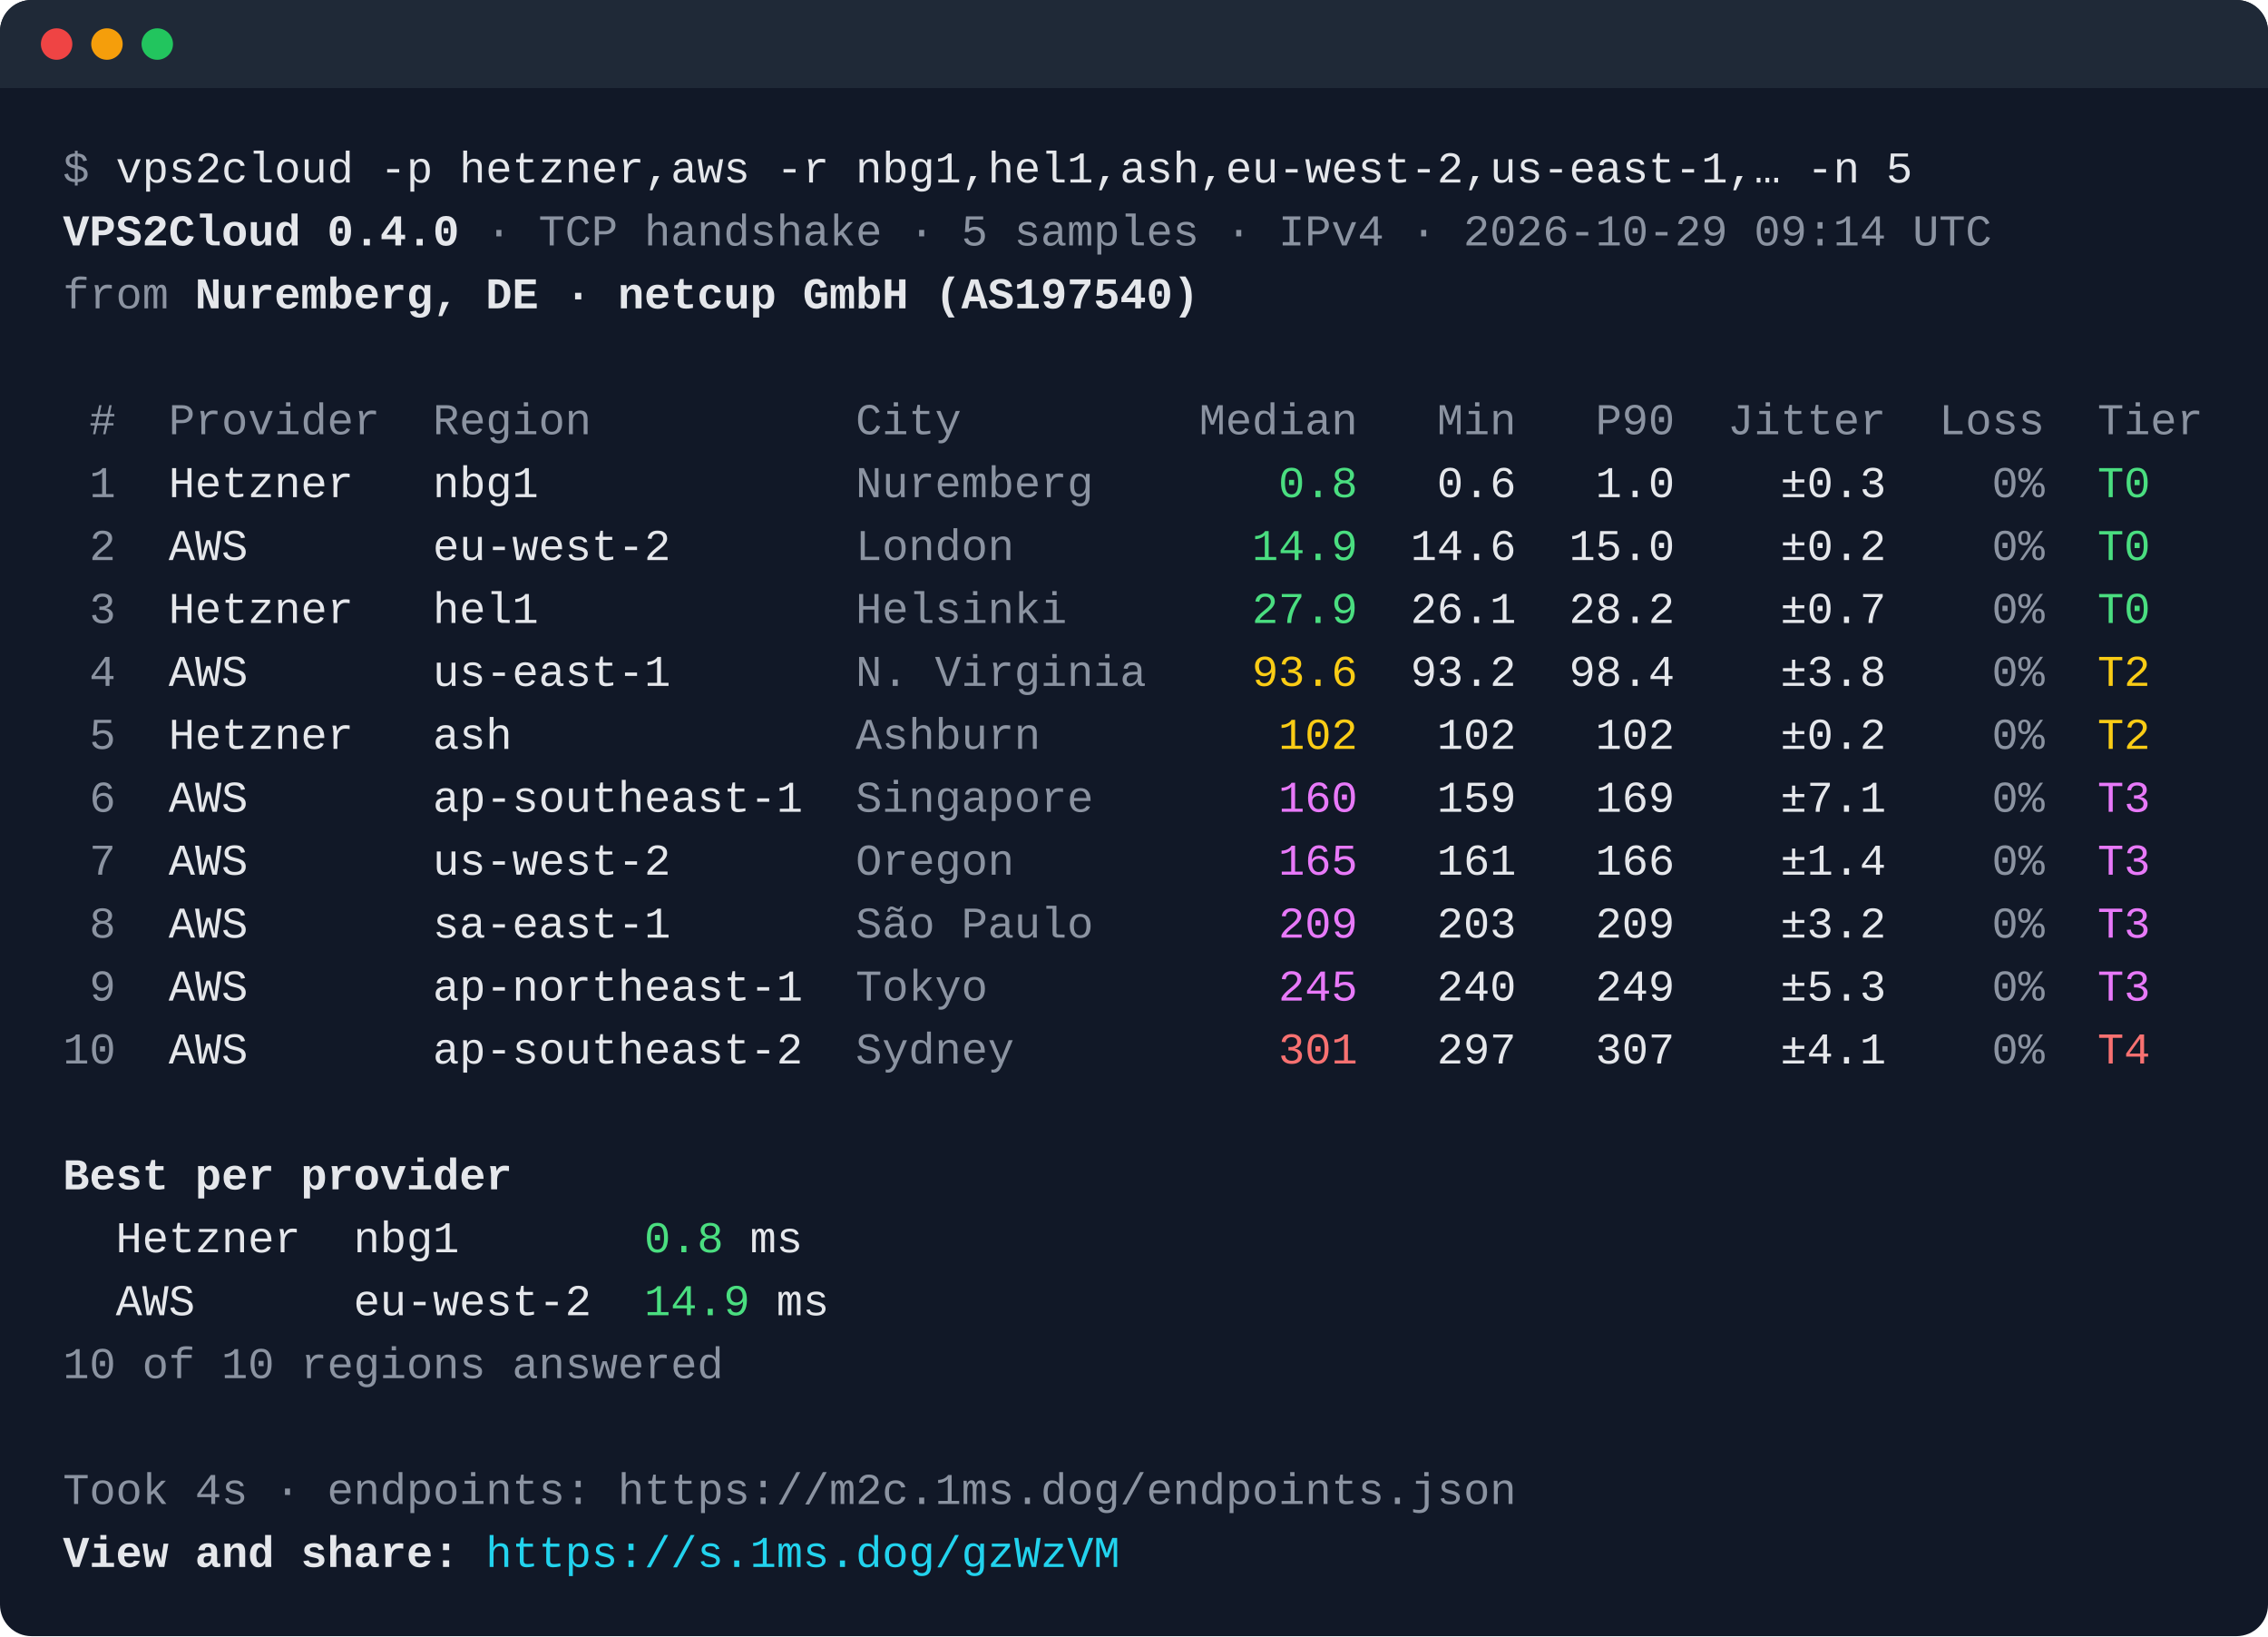
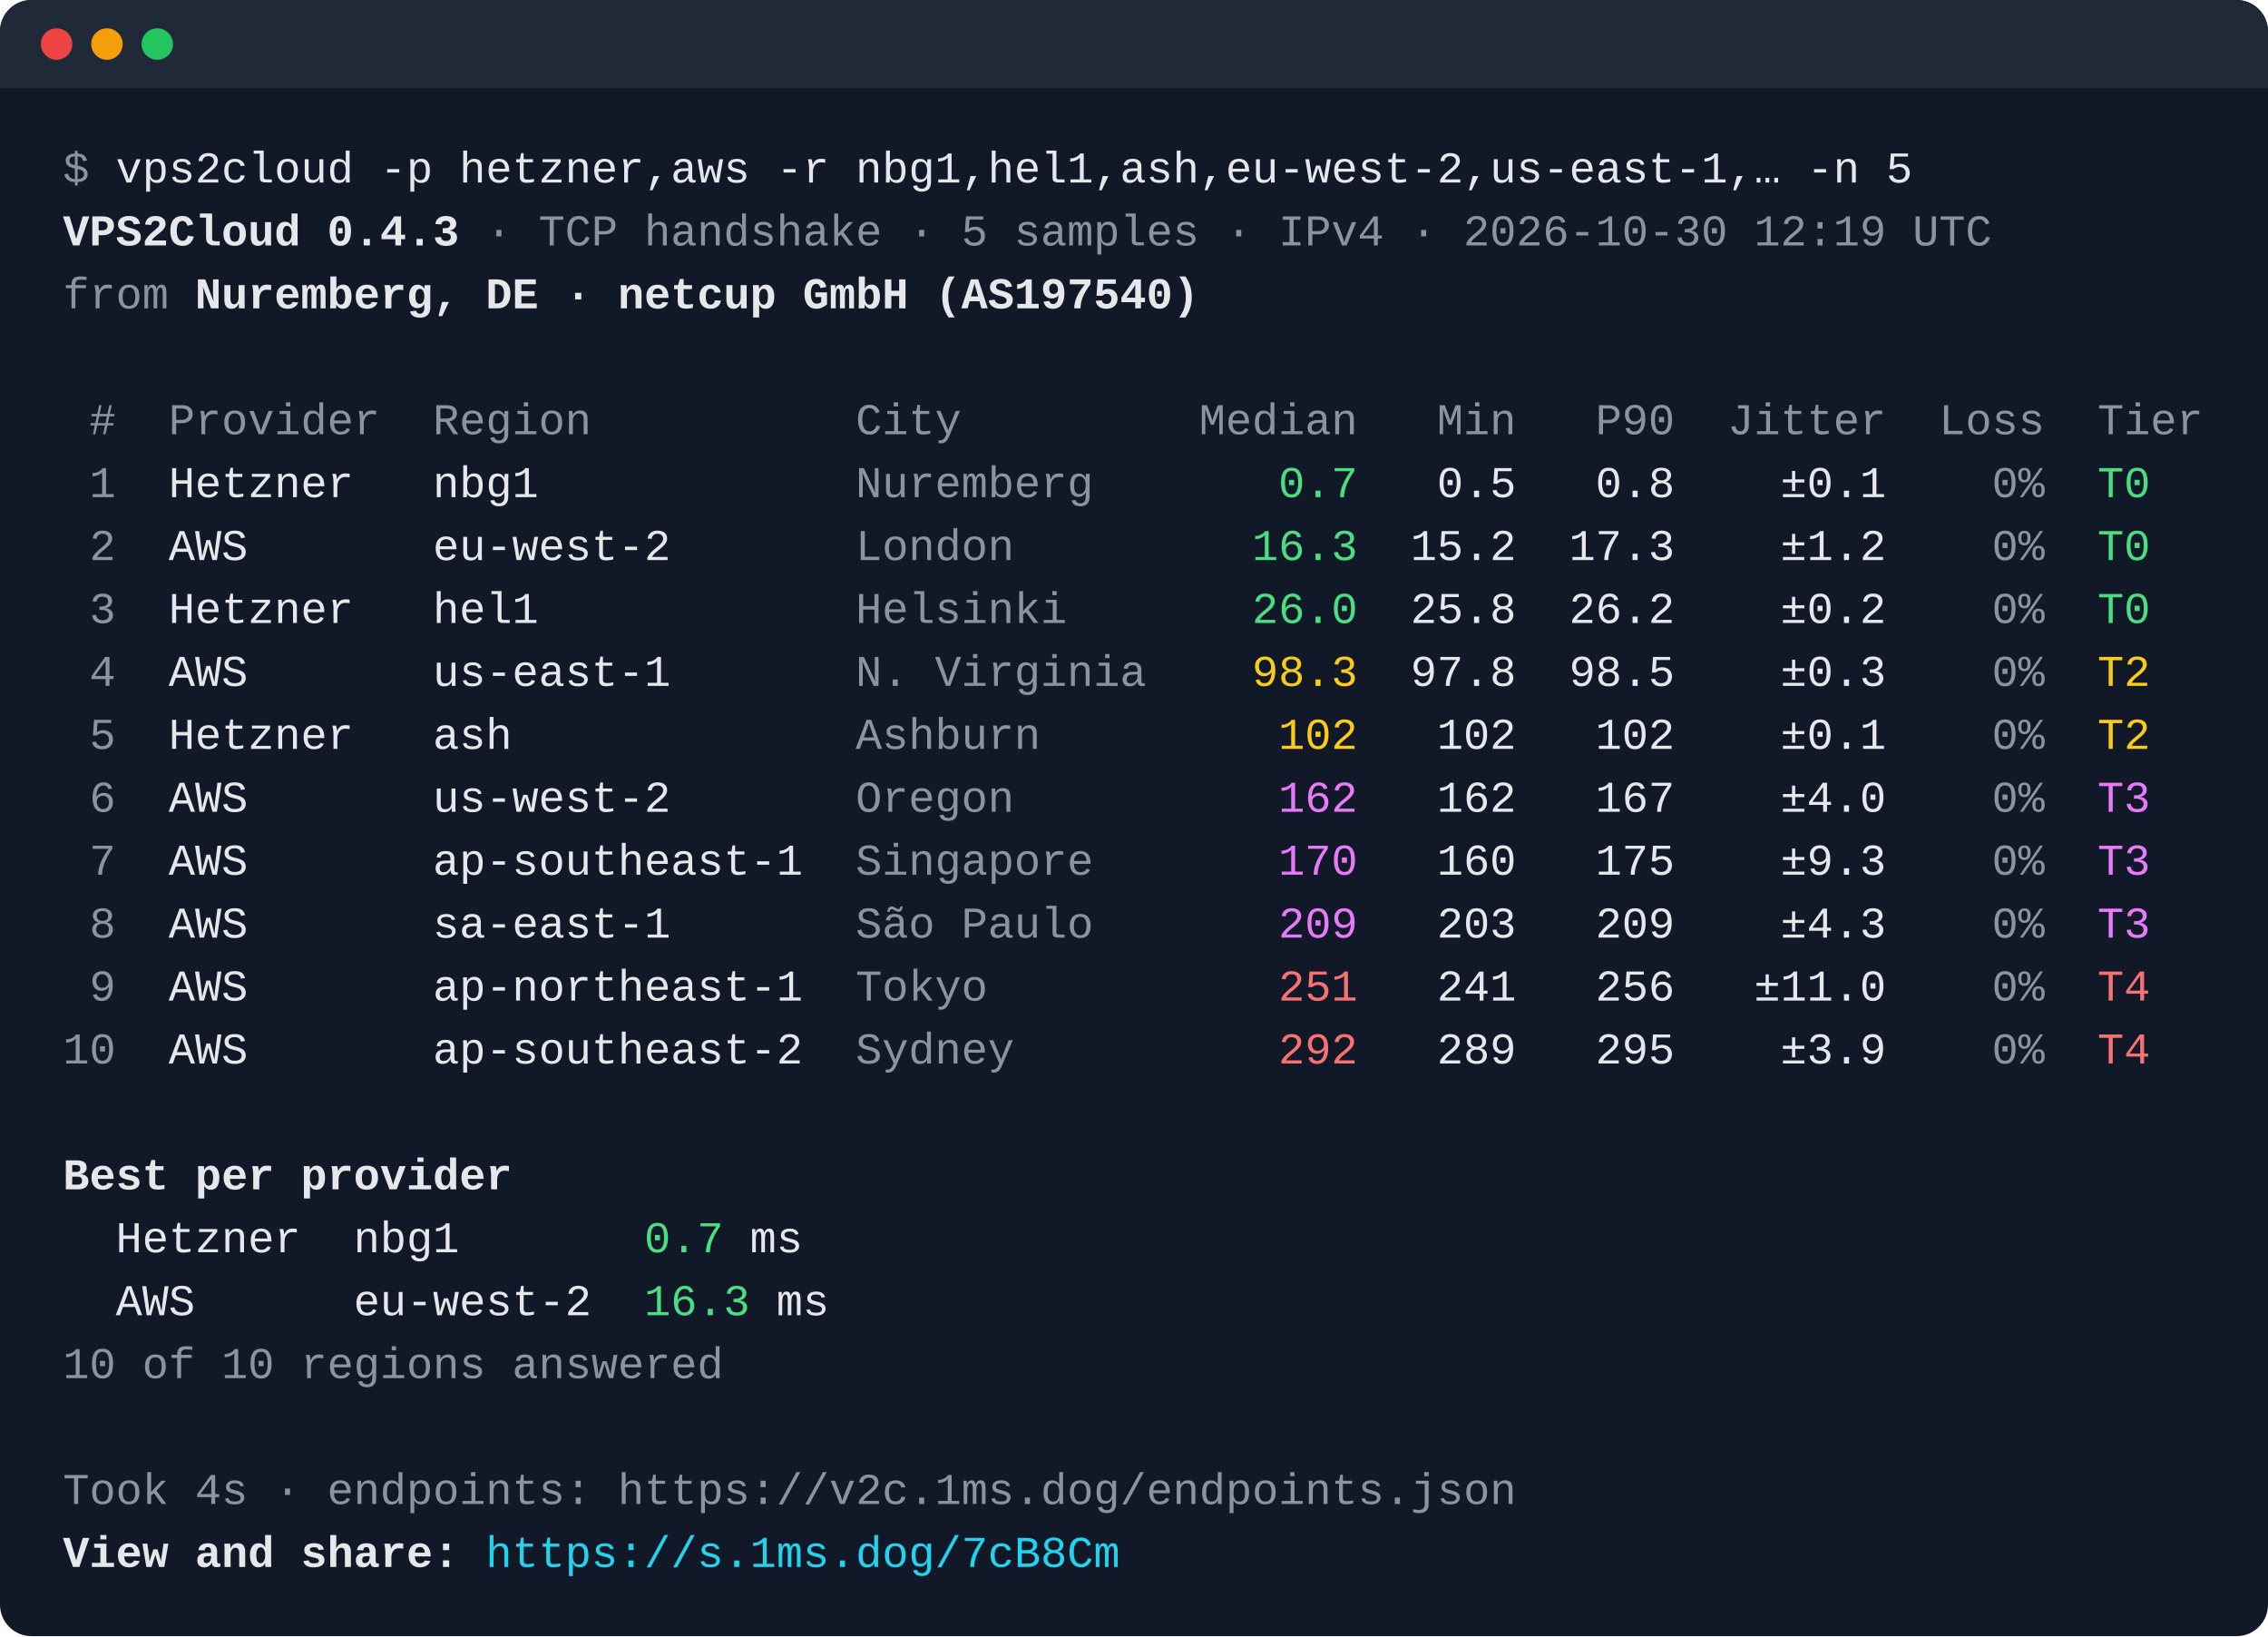
<svg xmlns="http://www.w3.org/2000/svg" width="721" height="520" viewBox="0 0 721 520" role="img" aria-label="vps2cloud output">
  <rect width="721" height="520" rx="10" fill="#111827" />
  <path d="M0 10a10 10 0 0 1 10-10h701a10 10 0 0 1 10 10v18H0z" fill="#1f2937" />
  <circle cx="18" cy="14" r="5" fill="#ef4444" />
  <circle cx="34" cy="14" r="5" fill="#f59e0b" />
  <circle cx="50" cy="14" r="5" fill="#22c55e" />
  <g font-family="ui-monospace, SFMono-Regular, Menlo, Consolas, 'Liberation Mono', 'Noto Sans Mono CJK SC', 'Microsoft YaHei UI', monospace" font-size="14">
    <text x="20.0" y="58" fill="#8b93a1" textLength="8.4" lengthAdjust="spacingAndGlyphs">$</text>
    <text x="36.8" y="58" fill="#e5e7eb" textLength="75.6" lengthAdjust="spacingAndGlyphs">vps2cloud</text>
    <text x="120.8" y="58" fill="#e5e7eb" textLength="16.8" lengthAdjust="spacingAndGlyphs">-p</text>
    <text x="146.0" y="58" fill="#e5e7eb" textLength="92.4" lengthAdjust="spacingAndGlyphs">hetzner,aws</text>
    <text x="246.8" y="58" fill="#e5e7eb" textLength="16.8" lengthAdjust="spacingAndGlyphs">-r</text>
    <text x="272.0" y="58" fill="#e5e7eb" textLength="294.0" lengthAdjust="spacingAndGlyphs">nbg1,hel1,ash,eu-west-2,us-east-1,…</text>
    <text x="574.4" y="58" fill="#e5e7eb" textLength="16.8" lengthAdjust="spacingAndGlyphs">-n</text>
    <text x="599.6" y="58" fill="#e5e7eb" textLength="8.4" lengthAdjust="spacingAndGlyphs">5</text>
    <text x="20.0" y="78" fill="#e5e7eb" font-weight="700" textLength="75.6" lengthAdjust="spacingAndGlyphs">VPS2Cloud</text>
-     <text x="104.0" y="78" fill="#e5e7eb" font-weight="700" textLength="42.0" lengthAdjust="spacingAndGlyphs">0.4.0</text>
+     <text x="104.0" y="78" fill="#e5e7eb" font-weight="700" textLength="42.0" lengthAdjust="spacingAndGlyphs">0.4.3</text>
    <text x="154.4" y="78" fill="#8b93a1" textLength="8.4" lengthAdjust="spacingAndGlyphs">·</text>
    <text x="171.2" y="78" fill="#8b93a1" textLength="25.2" lengthAdjust="spacingAndGlyphs">TCP</text>
    <text x="204.8" y="78" fill="#8b93a1" textLength="75.6" lengthAdjust="spacingAndGlyphs">handshake</text>
    <text x="288.8" y="78" fill="#8b93a1" textLength="8.4" lengthAdjust="spacingAndGlyphs">·</text>
    <text x="305.6" y="78" fill="#8b93a1" textLength="8.4" lengthAdjust="spacingAndGlyphs">5</text>
    <text x="322.4" y="78" fill="#8b93a1" textLength="58.8" lengthAdjust="spacingAndGlyphs">samples</text>
    <text x="389.6" y="78" fill="#8b93a1" textLength="8.4" lengthAdjust="spacingAndGlyphs">·</text>
    <text x="406.4" y="78" fill="#8b93a1" textLength="33.6" lengthAdjust="spacingAndGlyphs">IPv4</text>
    <text x="448.4" y="78" fill="#8b93a1" textLength="8.4" lengthAdjust="spacingAndGlyphs">·</text>
-     <text x="465.2" y="78" fill="#8b93a1" textLength="84.0" lengthAdjust="spacingAndGlyphs">2026-10-29</text>
-     <text x="557.6" y="78" fill="#8b93a1" textLength="42.0" lengthAdjust="spacingAndGlyphs">09:14</text>
+     <text x="465.2" y="78" fill="#8b93a1" textLength="84.0" lengthAdjust="spacingAndGlyphs">2026-10-30</text>
+     <text x="557.6" y="78" fill="#8b93a1" textLength="42.0" lengthAdjust="spacingAndGlyphs">12:19</text>
    <text x="608.0" y="78" fill="#8b93a1" textLength="25.2" lengthAdjust="spacingAndGlyphs">UTC</text>
    <text x="20.0" y="98" fill="#8b93a1" textLength="33.6" lengthAdjust="spacingAndGlyphs">from</text>
    <text x="62.0" y="98" fill="#e5e7eb" font-weight="700" textLength="84.0" lengthAdjust="spacingAndGlyphs">Nuremberg,</text>
    <text x="154.4" y="98" fill="#e5e7eb" font-weight="700" textLength="16.8" lengthAdjust="spacingAndGlyphs">DE</text>
    <text x="179.6" y="98" fill="#e5e7eb" font-weight="700" textLength="8.4" lengthAdjust="spacingAndGlyphs">·</text>
    <text x="196.4" y="98" fill="#e5e7eb" font-weight="700" textLength="50.4" lengthAdjust="spacingAndGlyphs">netcup</text>
    <text x="255.2" y="98" fill="#e5e7eb" font-weight="700" textLength="33.6" lengthAdjust="spacingAndGlyphs">GmbH</text>
    <text x="297.2" y="98" fill="#e5e7eb" font-weight="700" textLength="84.0" lengthAdjust="spacingAndGlyphs">(AS197540)</text>
    <text x="28.4" y="138" fill="#8b93a1" textLength="8.4" lengthAdjust="spacingAndGlyphs">#</text>
    <text x="53.6" y="138" fill="#8b93a1" textLength="67.2" lengthAdjust="spacingAndGlyphs">Provider</text>
    <text x="137.6" y="138" fill="#8b93a1" textLength="50.4" lengthAdjust="spacingAndGlyphs">Region</text>
    <text x="272.0" y="138" fill="#8b93a1" textLength="33.6" lengthAdjust="spacingAndGlyphs">City</text>
    <text x="381.2" y="138" fill="#8b93a1" textLength="50.4" lengthAdjust="spacingAndGlyphs">Median</text>
    <text x="456.8" y="138" fill="#8b93a1" textLength="25.2" lengthAdjust="spacingAndGlyphs">Min</text>
    <text x="507.2" y="138" fill="#8b93a1" textLength="25.2" lengthAdjust="spacingAndGlyphs">P90</text>
    <text x="549.2" y="138" fill="#8b93a1" textLength="50.4" lengthAdjust="spacingAndGlyphs">Jitter</text>
    <text x="616.4" y="138" fill="#8b93a1" textLength="33.6" lengthAdjust="spacingAndGlyphs">Loss</text>
    <text x="666.8" y="138" fill="#8b93a1" textLength="33.6" lengthAdjust="spacingAndGlyphs">Tier</text>
    <text x="28.4" y="158" fill="#8b93a1" textLength="8.4" lengthAdjust="spacingAndGlyphs">1</text>
    <text x="53.6" y="158" fill="#e5e7eb" textLength="58.8" lengthAdjust="spacingAndGlyphs">Hetzner</text>
    <text x="137.6" y="158" fill="#e5e7eb" textLength="33.6" lengthAdjust="spacingAndGlyphs">nbg1</text>
    <text x="272.0" y="158" fill="#8b93a1" textLength="75.6" lengthAdjust="spacingAndGlyphs">Nuremberg</text>
-     <text x="406.4" y="158" fill="#4ade80" textLength="25.2" lengthAdjust="spacingAndGlyphs">0.8</text>
-     <text x="456.8" y="158" fill="#e5e7eb" textLength="25.2" lengthAdjust="spacingAndGlyphs">0.6</text>
-     <text x="507.2" y="158" fill="#e5e7eb" textLength="25.2" lengthAdjust="spacingAndGlyphs">1.0</text>
-     <text x="566.0" y="158" fill="#e5e7eb" textLength="33.6" lengthAdjust="spacingAndGlyphs">±0.3</text>
+     <text x="406.4" y="158" fill="#4ade80" textLength="25.2" lengthAdjust="spacingAndGlyphs">0.7</text>
+     <text x="456.8" y="158" fill="#e5e7eb" textLength="25.2" lengthAdjust="spacingAndGlyphs">0.5</text>
+     <text x="507.2" y="158" fill="#e5e7eb" textLength="25.2" lengthAdjust="spacingAndGlyphs">0.8</text>
+     <text x="566.0" y="158" fill="#e5e7eb" textLength="33.6" lengthAdjust="spacingAndGlyphs">±0.1</text>
    <text x="633.2" y="158" fill="#8b93a1" textLength="16.8" lengthAdjust="spacingAndGlyphs">0%</text>
    <text x="666.8" y="158" fill="#4ade80" textLength="16.8" lengthAdjust="spacingAndGlyphs">T0</text>
    <text x="28.4" y="178" fill="#8b93a1" textLength="8.4" lengthAdjust="spacingAndGlyphs">2</text>
    <text x="53.6" y="178" fill="#e5e7eb" textLength="25.2" lengthAdjust="spacingAndGlyphs">AWS</text>
    <text x="137.6" y="178" fill="#e5e7eb" textLength="75.6" lengthAdjust="spacingAndGlyphs">eu-west-2</text>
    <text x="272.0" y="178" fill="#8b93a1" textLength="50.4" lengthAdjust="spacingAndGlyphs">London</text>
-     <text x="398.0" y="178" fill="#4ade80" textLength="33.6" lengthAdjust="spacingAndGlyphs">14.9</text>
-     <text x="448.4" y="178" fill="#e5e7eb" textLength="33.6" lengthAdjust="spacingAndGlyphs">14.6</text>
-     <text x="498.8" y="178" fill="#e5e7eb" textLength="33.6" lengthAdjust="spacingAndGlyphs">15.0</text>
-     <text x="566.0" y="178" fill="#e5e7eb" textLength="33.6" lengthAdjust="spacingAndGlyphs">±0.2</text>
+     <text x="398.0" y="178" fill="#4ade80" textLength="33.6" lengthAdjust="spacingAndGlyphs">16.3</text>
+     <text x="448.4" y="178" fill="#e5e7eb" textLength="33.6" lengthAdjust="spacingAndGlyphs">15.2</text>
+     <text x="498.8" y="178" fill="#e5e7eb" textLength="33.6" lengthAdjust="spacingAndGlyphs">17.3</text>
+     <text x="566.0" y="178" fill="#e5e7eb" textLength="33.6" lengthAdjust="spacingAndGlyphs">±1.2</text>
    <text x="633.2" y="178" fill="#8b93a1" textLength="16.8" lengthAdjust="spacingAndGlyphs">0%</text>
    <text x="666.8" y="178" fill="#4ade80" textLength="16.8" lengthAdjust="spacingAndGlyphs">T0</text>
    <text x="28.4" y="198" fill="#8b93a1" textLength="8.4" lengthAdjust="spacingAndGlyphs">3</text>
    <text x="53.6" y="198" fill="#e5e7eb" textLength="58.8" lengthAdjust="spacingAndGlyphs">Hetzner</text>
    <text x="137.6" y="198" fill="#e5e7eb" textLength="33.6" lengthAdjust="spacingAndGlyphs">hel1</text>
    <text x="272.0" y="198" fill="#8b93a1" textLength="67.2" lengthAdjust="spacingAndGlyphs">Helsinki</text>
-     <text x="398.0" y="198" fill="#4ade80" textLength="33.6" lengthAdjust="spacingAndGlyphs">27.9</text>
-     <text x="448.4" y="198" fill="#e5e7eb" textLength="33.6" lengthAdjust="spacingAndGlyphs">26.1</text>
-     <text x="498.8" y="198" fill="#e5e7eb" textLength="33.6" lengthAdjust="spacingAndGlyphs">28.2</text>
-     <text x="566.0" y="198" fill="#e5e7eb" textLength="33.6" lengthAdjust="spacingAndGlyphs">±0.7</text>
+     <text x="398.0" y="198" fill="#4ade80" textLength="33.6" lengthAdjust="spacingAndGlyphs">26.0</text>
+     <text x="448.4" y="198" fill="#e5e7eb" textLength="33.6" lengthAdjust="spacingAndGlyphs">25.8</text>
+     <text x="498.8" y="198" fill="#e5e7eb" textLength="33.6" lengthAdjust="spacingAndGlyphs">26.2</text>
+     <text x="566.0" y="198" fill="#e5e7eb" textLength="33.6" lengthAdjust="spacingAndGlyphs">±0.2</text>
    <text x="633.2" y="198" fill="#8b93a1" textLength="16.8" lengthAdjust="spacingAndGlyphs">0%</text>
    <text x="666.8" y="198" fill="#4ade80" textLength="16.8" lengthAdjust="spacingAndGlyphs">T0</text>
    <text x="28.4" y="218" fill="#8b93a1" textLength="8.4" lengthAdjust="spacingAndGlyphs">4</text>
    <text x="53.6" y="218" fill="#e5e7eb" textLength="25.2" lengthAdjust="spacingAndGlyphs">AWS</text>
    <text x="137.6" y="218" fill="#e5e7eb" textLength="75.6" lengthAdjust="spacingAndGlyphs">us-east-1</text>
    <text x="272.0" y="218" fill="#8b93a1" textLength="16.8" lengthAdjust="spacingAndGlyphs">N.</text>
    <text x="297.2" y="218" fill="#8b93a1" textLength="67.2" lengthAdjust="spacingAndGlyphs">Virginia</text>
-     <text x="398.0" y="218" fill="#facc15" textLength="33.6" lengthAdjust="spacingAndGlyphs">93.6</text>
-     <text x="448.4" y="218" fill="#e5e7eb" textLength="33.6" lengthAdjust="spacingAndGlyphs">93.2</text>
-     <text x="498.8" y="218" fill="#e5e7eb" textLength="33.6" lengthAdjust="spacingAndGlyphs">98.4</text>
-     <text x="566.0" y="218" fill="#e5e7eb" textLength="33.6" lengthAdjust="spacingAndGlyphs">±3.8</text>
+     <text x="398.0" y="218" fill="#facc15" textLength="33.6" lengthAdjust="spacingAndGlyphs">98.3</text>
+     <text x="448.4" y="218" fill="#e5e7eb" textLength="33.6" lengthAdjust="spacingAndGlyphs">97.8</text>
+     <text x="498.8" y="218" fill="#e5e7eb" textLength="33.6" lengthAdjust="spacingAndGlyphs">98.5</text>
+     <text x="566.0" y="218" fill="#e5e7eb" textLength="33.6" lengthAdjust="spacingAndGlyphs">±0.3</text>
    <text x="633.2" y="218" fill="#8b93a1" textLength="16.8" lengthAdjust="spacingAndGlyphs">0%</text>
    <text x="666.8" y="218" fill="#facc15" textLength="16.8" lengthAdjust="spacingAndGlyphs">T2</text>
    <text x="28.4" y="238" fill="#8b93a1" textLength="8.4" lengthAdjust="spacingAndGlyphs">5</text>
    <text x="53.6" y="238" fill="#e5e7eb" textLength="58.8" lengthAdjust="spacingAndGlyphs">Hetzner</text>
    <text x="137.6" y="238" fill="#e5e7eb" textLength="25.2" lengthAdjust="spacingAndGlyphs">ash</text>
    <text x="272.0" y="238" fill="#8b93a1" textLength="58.8" lengthAdjust="spacingAndGlyphs">Ashburn</text>
    <text x="406.4" y="238" fill="#facc15" textLength="25.2" lengthAdjust="spacingAndGlyphs">102</text>
    <text x="456.8" y="238" fill="#e5e7eb" textLength="25.2" lengthAdjust="spacingAndGlyphs">102</text>
    <text x="507.2" y="238" fill="#e5e7eb" textLength="25.2" lengthAdjust="spacingAndGlyphs">102</text>
-     <text x="566.0" y="238" fill="#e5e7eb" textLength="33.6" lengthAdjust="spacingAndGlyphs">±0.2</text>
+     <text x="566.0" y="238" fill="#e5e7eb" textLength="33.6" lengthAdjust="spacingAndGlyphs">±0.1</text>
    <text x="633.2" y="238" fill="#8b93a1" textLength="16.8" lengthAdjust="spacingAndGlyphs">0%</text>
    <text x="666.8" y="238" fill="#facc15" textLength="16.8" lengthAdjust="spacingAndGlyphs">T2</text>
    <text x="28.4" y="258" fill="#8b93a1" textLength="8.4" lengthAdjust="spacingAndGlyphs">6</text>
    <text x="53.6" y="258" fill="#e5e7eb" textLength="25.2" lengthAdjust="spacingAndGlyphs">AWS</text>
-     <text x="137.6" y="258" fill="#e5e7eb" textLength="117.6" lengthAdjust="spacingAndGlyphs">ap-southeast-1</text>
-     <text x="272.0" y="258" fill="#8b93a1" textLength="75.6" lengthAdjust="spacingAndGlyphs">Singapore</text>
-     <text x="406.4" y="258" fill="#e879f9" textLength="25.2" lengthAdjust="spacingAndGlyphs">160</text>
-     <text x="456.8" y="258" fill="#e5e7eb" textLength="25.2" lengthAdjust="spacingAndGlyphs">159</text>
-     <text x="507.2" y="258" fill="#e5e7eb" textLength="25.2" lengthAdjust="spacingAndGlyphs">169</text>
-     <text x="566.0" y="258" fill="#e5e7eb" textLength="33.6" lengthAdjust="spacingAndGlyphs">±7.1</text>
+     <text x="137.6" y="258" fill="#e5e7eb" textLength="75.6" lengthAdjust="spacingAndGlyphs">us-west-2</text>
+     <text x="272.0" y="258" fill="#8b93a1" textLength="50.4" lengthAdjust="spacingAndGlyphs">Oregon</text>
+     <text x="406.4" y="258" fill="#e879f9" textLength="25.2" lengthAdjust="spacingAndGlyphs">162</text>
+     <text x="456.8" y="258" fill="#e5e7eb" textLength="25.2" lengthAdjust="spacingAndGlyphs">162</text>
+     <text x="507.2" y="258" fill="#e5e7eb" textLength="25.2" lengthAdjust="spacingAndGlyphs">167</text>
+     <text x="566.0" y="258" fill="#e5e7eb" textLength="33.6" lengthAdjust="spacingAndGlyphs">±4.0</text>
    <text x="633.2" y="258" fill="#8b93a1" textLength="16.8" lengthAdjust="spacingAndGlyphs">0%</text>
    <text x="666.8" y="258" fill="#e879f9" textLength="16.8" lengthAdjust="spacingAndGlyphs">T3</text>
    <text x="28.4" y="278" fill="#8b93a1" textLength="8.4" lengthAdjust="spacingAndGlyphs">7</text>
    <text x="53.6" y="278" fill="#e5e7eb" textLength="25.2" lengthAdjust="spacingAndGlyphs">AWS</text>
-     <text x="137.6" y="278" fill="#e5e7eb" textLength="75.6" lengthAdjust="spacingAndGlyphs">us-west-2</text>
-     <text x="272.0" y="278" fill="#8b93a1" textLength="50.4" lengthAdjust="spacingAndGlyphs">Oregon</text>
-     <text x="406.4" y="278" fill="#e879f9" textLength="25.2" lengthAdjust="spacingAndGlyphs">165</text>
-     <text x="456.8" y="278" fill="#e5e7eb" textLength="25.2" lengthAdjust="spacingAndGlyphs">161</text>
-     <text x="507.2" y="278" fill="#e5e7eb" textLength="25.2" lengthAdjust="spacingAndGlyphs">166</text>
-     <text x="566.0" y="278" fill="#e5e7eb" textLength="33.6" lengthAdjust="spacingAndGlyphs">±1.4</text>
+     <text x="137.6" y="278" fill="#e5e7eb" textLength="117.6" lengthAdjust="spacingAndGlyphs">ap-southeast-1</text>
+     <text x="272.0" y="278" fill="#8b93a1" textLength="75.6" lengthAdjust="spacingAndGlyphs">Singapore</text>
+     <text x="406.4" y="278" fill="#e879f9" textLength="25.2" lengthAdjust="spacingAndGlyphs">170</text>
+     <text x="456.8" y="278" fill="#e5e7eb" textLength="25.2" lengthAdjust="spacingAndGlyphs">160</text>
+     <text x="507.2" y="278" fill="#e5e7eb" textLength="25.2" lengthAdjust="spacingAndGlyphs">175</text>
+     <text x="566.0" y="278" fill="#e5e7eb" textLength="33.6" lengthAdjust="spacingAndGlyphs">±9.3</text>
    <text x="633.2" y="278" fill="#8b93a1" textLength="16.8" lengthAdjust="spacingAndGlyphs">0%</text>
    <text x="666.8" y="278" fill="#e879f9" textLength="16.8" lengthAdjust="spacingAndGlyphs">T3</text>
    <text x="28.4" y="298" fill="#8b93a1" textLength="8.4" lengthAdjust="spacingAndGlyphs">8</text>
    <text x="53.6" y="298" fill="#e5e7eb" textLength="25.2" lengthAdjust="spacingAndGlyphs">AWS</text>
    <text x="137.6" y="298" fill="#e5e7eb" textLength="75.6" lengthAdjust="spacingAndGlyphs">sa-east-1</text>
    <text x="272.0" y="298" fill="#8b93a1" textLength="25.2" lengthAdjust="spacingAndGlyphs">São</text>
    <text x="305.6" y="298" fill="#8b93a1" textLength="42.0" lengthAdjust="spacingAndGlyphs">Paulo</text>
    <text x="406.4" y="298" fill="#e879f9" textLength="25.2" lengthAdjust="spacingAndGlyphs">209</text>
    <text x="456.8" y="298" fill="#e5e7eb" textLength="25.2" lengthAdjust="spacingAndGlyphs">203</text>
    <text x="507.2" y="298" fill="#e5e7eb" textLength="25.2" lengthAdjust="spacingAndGlyphs">209</text>
-     <text x="566.0" y="298" fill="#e5e7eb" textLength="33.6" lengthAdjust="spacingAndGlyphs">±3.2</text>
+     <text x="566.0" y="298" fill="#e5e7eb" textLength="33.6" lengthAdjust="spacingAndGlyphs">±4.3</text>
    <text x="633.2" y="298" fill="#8b93a1" textLength="16.8" lengthAdjust="spacingAndGlyphs">0%</text>
    <text x="666.8" y="298" fill="#e879f9" textLength="16.8" lengthAdjust="spacingAndGlyphs">T3</text>
    <text x="28.4" y="318" fill="#8b93a1" textLength="8.4" lengthAdjust="spacingAndGlyphs">9</text>
    <text x="53.6" y="318" fill="#e5e7eb" textLength="25.2" lengthAdjust="spacingAndGlyphs">AWS</text>
    <text x="137.6" y="318" fill="#e5e7eb" textLength="117.6" lengthAdjust="spacingAndGlyphs">ap-northeast-1</text>
    <text x="272.0" y="318" fill="#8b93a1" textLength="42.0" lengthAdjust="spacingAndGlyphs">Tokyo</text>
-     <text x="406.4" y="318" fill="#e879f9" textLength="25.2" lengthAdjust="spacingAndGlyphs">245</text>
-     <text x="456.8" y="318" fill="#e5e7eb" textLength="25.2" lengthAdjust="spacingAndGlyphs">240</text>
-     <text x="507.2" y="318" fill="#e5e7eb" textLength="25.2" lengthAdjust="spacingAndGlyphs">249</text>
-     <text x="566.0" y="318" fill="#e5e7eb" textLength="33.6" lengthAdjust="spacingAndGlyphs">±5.3</text>
+     <text x="406.4" y="318" fill="#f87171" textLength="25.2" lengthAdjust="spacingAndGlyphs">251</text>
+     <text x="456.8" y="318" fill="#e5e7eb" textLength="25.2" lengthAdjust="spacingAndGlyphs">241</text>
+     <text x="507.2" y="318" fill="#e5e7eb" textLength="25.2" lengthAdjust="spacingAndGlyphs">256</text>
+     <text x="557.6" y="318" fill="#e5e7eb" textLength="42.0" lengthAdjust="spacingAndGlyphs">±11.0</text>
    <text x="633.2" y="318" fill="#8b93a1" textLength="16.8" lengthAdjust="spacingAndGlyphs">0%</text>
-     <text x="666.8" y="318" fill="#e879f9" textLength="16.8" lengthAdjust="spacingAndGlyphs">T3</text>
+     <text x="666.8" y="318" fill="#f87171" textLength="16.8" lengthAdjust="spacingAndGlyphs">T4</text>
    <text x="20.0" y="338" fill="#8b93a1" textLength="16.8" lengthAdjust="spacingAndGlyphs">10</text>
    <text x="53.6" y="338" fill="#e5e7eb" textLength="25.2" lengthAdjust="spacingAndGlyphs">AWS</text>
    <text x="137.6" y="338" fill="#e5e7eb" textLength="117.6" lengthAdjust="spacingAndGlyphs">ap-southeast-2</text>
    <text x="272.0" y="338" fill="#8b93a1" textLength="50.4" lengthAdjust="spacingAndGlyphs">Sydney</text>
-     <text x="406.4" y="338" fill="#f87171" textLength="25.2" lengthAdjust="spacingAndGlyphs">301</text>
-     <text x="456.8" y="338" fill="#e5e7eb" textLength="25.2" lengthAdjust="spacingAndGlyphs">297</text>
-     <text x="507.2" y="338" fill="#e5e7eb" textLength="25.2" lengthAdjust="spacingAndGlyphs">307</text>
-     <text x="566.0" y="338" fill="#e5e7eb" textLength="33.6" lengthAdjust="spacingAndGlyphs">±4.1</text>
+     <text x="406.4" y="338" fill="#f87171" textLength="25.2" lengthAdjust="spacingAndGlyphs">292</text>
+     <text x="456.8" y="338" fill="#e5e7eb" textLength="25.2" lengthAdjust="spacingAndGlyphs">289</text>
+     <text x="507.2" y="338" fill="#e5e7eb" textLength="25.2" lengthAdjust="spacingAndGlyphs">295</text>
+     <text x="566.0" y="338" fill="#e5e7eb" textLength="33.6" lengthAdjust="spacingAndGlyphs">±3.9</text>
    <text x="633.2" y="338" fill="#8b93a1" textLength="16.8" lengthAdjust="spacingAndGlyphs">0%</text>
    <text x="666.8" y="338" fill="#f87171" textLength="16.8" lengthAdjust="spacingAndGlyphs">T4</text>
    <text x="20.0" y="378" fill="#e5e7eb" font-weight="700" textLength="33.6" lengthAdjust="spacingAndGlyphs">Best</text>
    <text x="62.0" y="378" fill="#e5e7eb" font-weight="700" textLength="25.2" lengthAdjust="spacingAndGlyphs">per</text>
    <text x="95.6" y="378" fill="#e5e7eb" font-weight="700" textLength="67.2" lengthAdjust="spacingAndGlyphs">provider</text>
    <text x="36.8" y="398" fill="#e5e7eb" textLength="58.8" lengthAdjust="spacingAndGlyphs">Hetzner</text>
    <text x="112.4" y="398" fill="#e5e7eb" textLength="33.6" lengthAdjust="spacingAndGlyphs">nbg1</text>
-     <text x="204.8" y="398" fill="#4ade80" textLength="25.2" lengthAdjust="spacingAndGlyphs">0.8</text>
+     <text x="204.8" y="398" fill="#4ade80" textLength="25.2" lengthAdjust="spacingAndGlyphs">0.7</text>
    <text x="238.4" y="398" fill="#e5e7eb" textLength="16.8" lengthAdjust="spacingAndGlyphs">ms</text>
    <text x="36.8" y="418" fill="#e5e7eb" textLength="25.2" lengthAdjust="spacingAndGlyphs">AWS</text>
    <text x="112.4" y="418" fill="#e5e7eb" textLength="75.6" lengthAdjust="spacingAndGlyphs">eu-west-2</text>
-     <text x="204.8" y="418" fill="#4ade80" textLength="33.6" lengthAdjust="spacingAndGlyphs">14.9</text>
+     <text x="204.8" y="418" fill="#4ade80" textLength="33.6" lengthAdjust="spacingAndGlyphs">16.3</text>
    <text x="246.8" y="418" fill="#e5e7eb" textLength="16.8" lengthAdjust="spacingAndGlyphs">ms</text>
    <text x="20.0" y="438" fill="#8b93a1" textLength="16.8" lengthAdjust="spacingAndGlyphs">10</text>
    <text x="45.2" y="438" fill="#8b93a1" textLength="16.8" lengthAdjust="spacingAndGlyphs">of</text>
    <text x="70.4" y="438" fill="#8b93a1" textLength="16.8" lengthAdjust="spacingAndGlyphs">10</text>
    <text x="95.6" y="438" fill="#8b93a1" textLength="58.8" lengthAdjust="spacingAndGlyphs">regions</text>
    <text x="162.8" y="438" fill="#8b93a1" textLength="67.2" lengthAdjust="spacingAndGlyphs">answered</text>
    <text x="20.0" y="478" fill="#8b93a1" textLength="33.6" lengthAdjust="spacingAndGlyphs">Took</text>
    <text x="62.0" y="478" fill="#8b93a1" textLength="16.8" lengthAdjust="spacingAndGlyphs">4s</text>
    <text x="87.2" y="478" fill="#8b93a1" textLength="8.4" lengthAdjust="spacingAndGlyphs">·</text>
    <text x="104.0" y="478" fill="#8b93a1" textLength="84.0" lengthAdjust="spacingAndGlyphs">endpoints:</text>
-     <text x="196.4" y="478" fill="#8b93a1" textLength="285.6" lengthAdjust="spacingAndGlyphs">https://m2c.1ms.dog/endpoints.json</text>
+     <text x="196.4" y="478" fill="#8b93a1" textLength="285.6" lengthAdjust="spacingAndGlyphs">https://v2c.1ms.dog/endpoints.json</text>
    <text x="20.0" y="498" fill="#e5e7eb" font-weight="700" textLength="33.6" lengthAdjust="spacingAndGlyphs">View</text>
    <text x="62.0" y="498" fill="#e5e7eb" font-weight="700" textLength="25.2" lengthAdjust="spacingAndGlyphs">and</text>
    <text x="95.6" y="498" fill="#e5e7eb" font-weight="700" textLength="50.4" lengthAdjust="spacingAndGlyphs">share:</text>
-     <text x="154.4" y="498" fill="#22d3ee" textLength="201.6" lengthAdjust="spacingAndGlyphs">https://s.1ms.dog/gzWzVM</text>
+     <text x="154.4" y="498" fill="#22d3ee" textLength="201.6" lengthAdjust="spacingAndGlyphs">https://s.1ms.dog/7cB8Cm</text>
  </g>
</svg>
